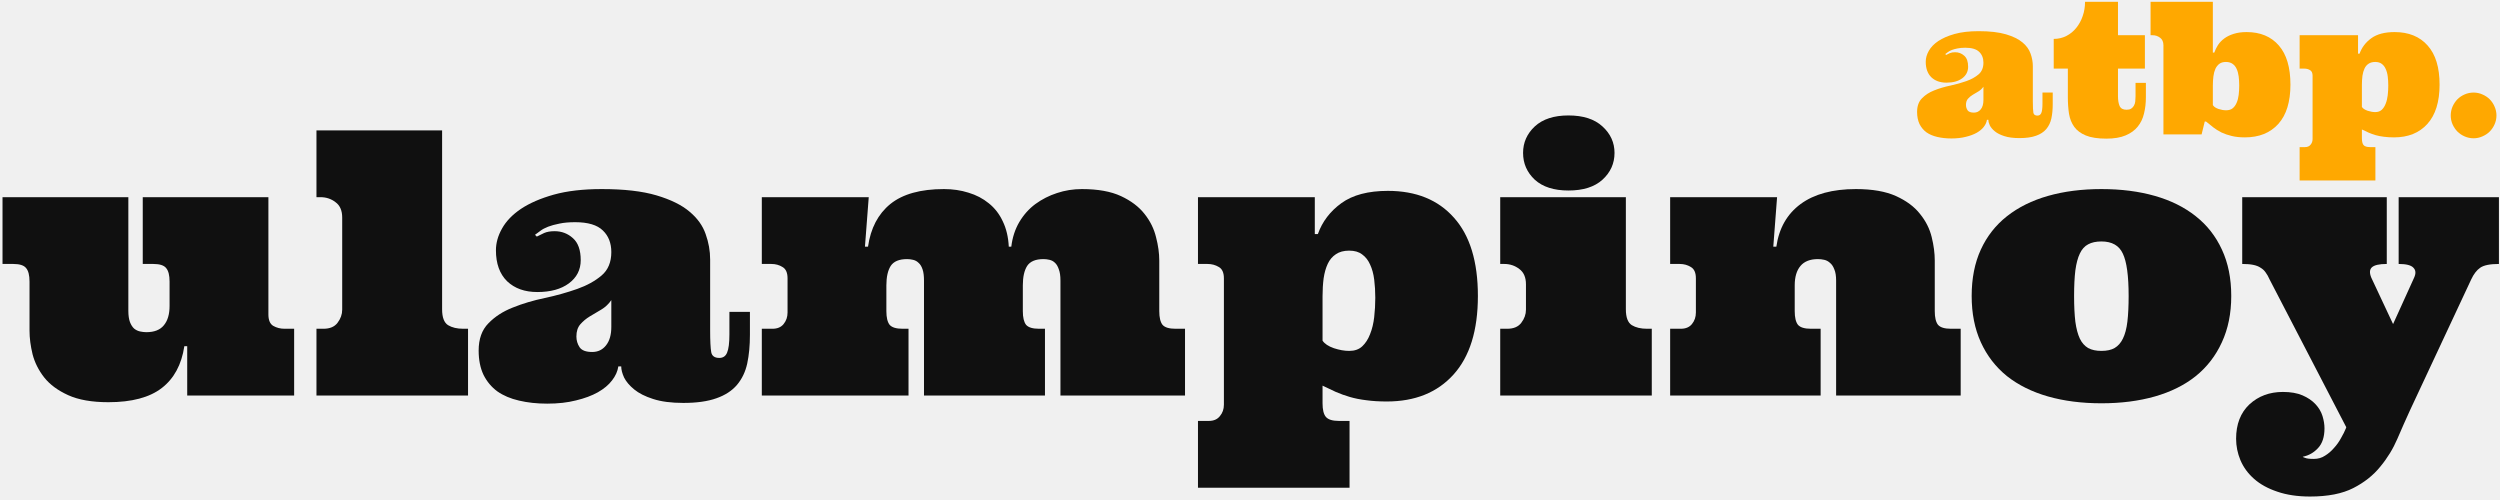
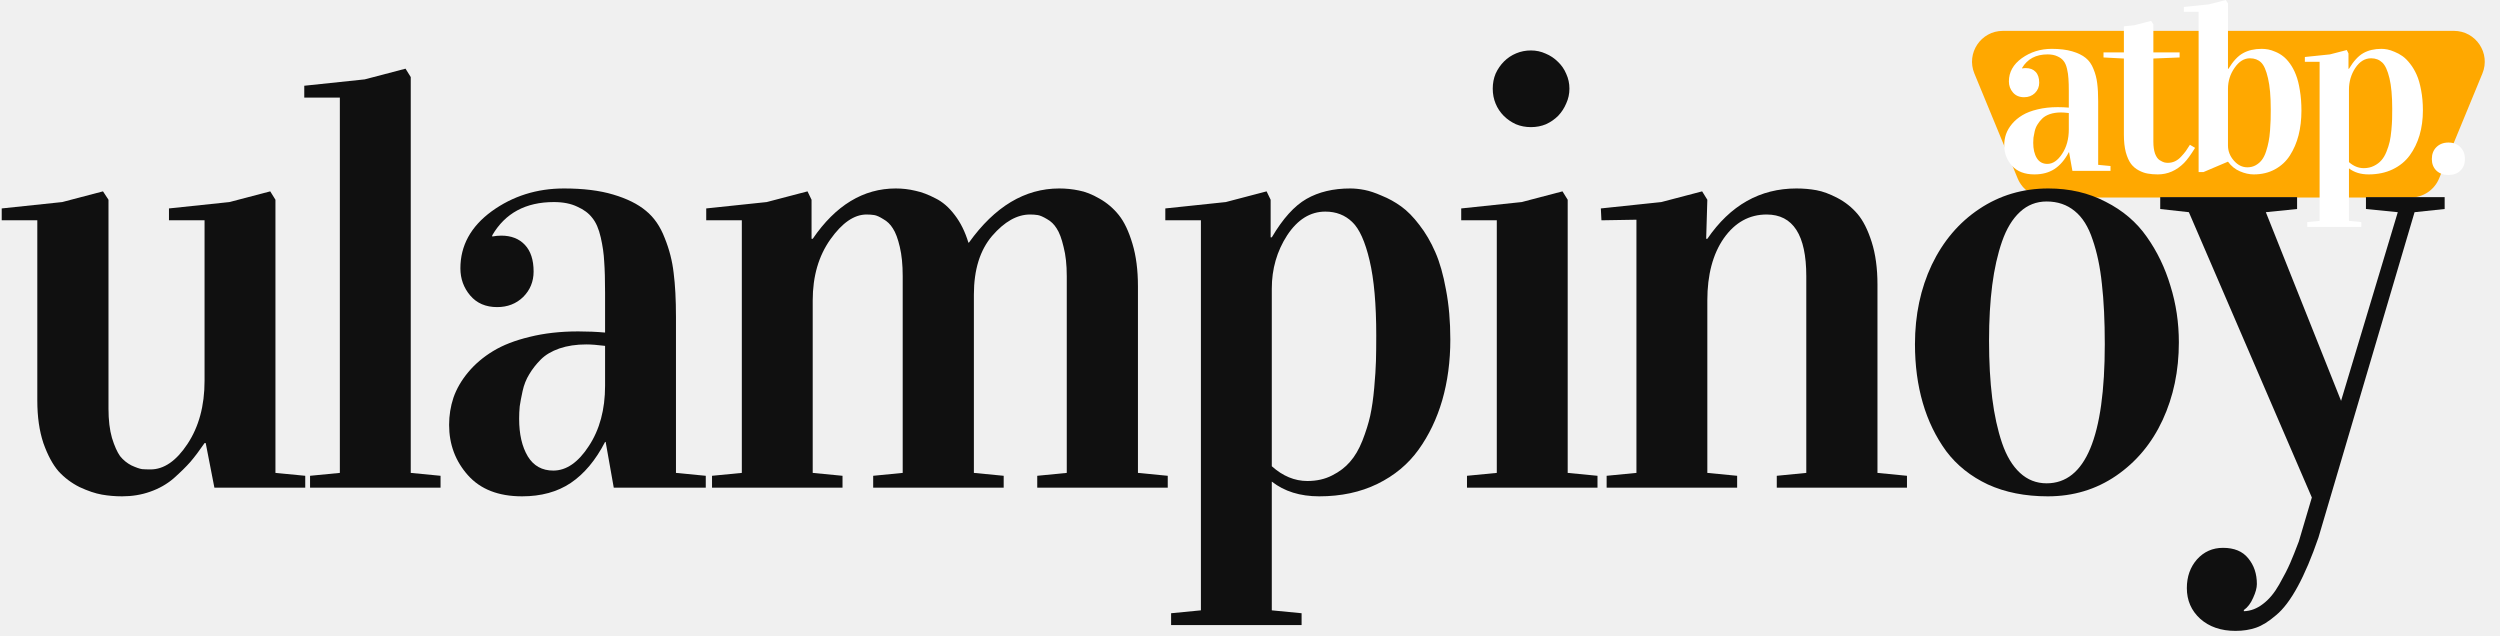
- <svg xmlns="http://www.w3.org/2000/svg" width="651" height="130" viewBox="0 0 651 130" fill="none">
-   <path d="M69.891 81.859C69.891 83.359 70.312 84.359 71.156 84.859C72.031 85.359 73.016 85.609 74.109 85.609H76.594V103H48.75V90.156H48C47.281 94.938 45.328 98.562 42.141 101.031C38.953 103.5 34.312 104.734 28.219 104.734C23.938 104.734 20.453 104.125 17.766 102.906C15.078 101.688 13 100.156 11.531 98.312C10.062 96.438 9.047 94.422 8.484 92.266C7.953 90.078 7.688 88.031 7.688 86.125V73.328C7.688 71.672 7.391 70.5 6.797 69.812C6.234 69.094 5.125 68.734 3.469 68.734H0.656V51.344H33.422V80.922C33.422 82.141 33.562 83.125 33.844 83.875C34.125 84.594 34.484 85.156 34.922 85.562C35.391 85.938 35.906 86.188 36.469 86.312C37.062 86.438 37.609 86.5 38.109 86.5C40.172 86.5 41.688 85.906 42.656 84.719C43.656 83.531 44.156 81.844 44.156 79.656V73.328C44.156 71.672 43.859 70.5 43.266 69.812C42.703 69.094 41.594 68.734 39.938 68.734H37.172V51.344H69.891V81.859Z" fill="#101010" />
-   <path d="M115.125 33.953V80.547C115.125 82.641 115.641 84.016 116.672 84.672C117.703 85.297 119.016 85.609 120.609 85.609H121.875V103H82.406V85.609H84.234C85.891 85.609 87.109 85.094 87.891 84.062C88.703 83 89.109 81.859 89.109 80.641V56.641C89.109 54.828 88.531 53.5 87.375 52.656C86.25 51.781 84.938 51.344 83.438 51.344H82.406V33.953H115.125Z" fill="#101010" />
-   <path d="M149.766 57.859C148.172 57.859 146.797 57.984 145.641 58.234C144.516 58.453 143.547 58.719 142.734 59.031C141.922 59.344 141.25 59.703 140.719 60.109C140.188 60.484 139.719 60.828 139.312 61.141L139.781 61.609C140.375 61.297 141.016 60.984 141.703 60.672C142.422 60.359 143.328 60.203 144.422 60.203C146.266 60.203 147.859 60.812 149.203 62.031C150.547 63.219 151.219 65.125 151.219 67.75C151.219 70.25 150.188 72.266 148.125 73.797C146.094 75.297 143.359 76.047 139.922 76.047C136.641 76.047 134.016 75.109 132.047 73.234C130.109 71.328 129.141 68.641 129.141 65.172C129.141 63.266 129.672 61.375 130.734 59.5C131.797 57.594 133.438 55.891 135.656 54.391C137.906 52.891 140.75 51.656 144.188 50.688C147.656 49.719 151.828 49.234 156.703 49.234C162.516 49.234 167.266 49.781 170.953 50.875C174.641 51.969 177.5 53.375 179.531 55.094C181.594 56.812 183 58.766 183.75 60.953C184.531 63.141 184.922 65.344 184.922 67.562V85.891C184.922 88.734 185.016 90.672 185.203 91.703C185.391 92.703 186.094 93.203 187.312 93.203C188.281 93.203 188.953 92.75 189.328 91.844C189.734 90.906 189.938 89.312 189.938 87.062V81.203H195.281V87.156C195.281 89.969 195.047 92.469 194.578 94.656C194.109 96.812 193.219 98.672 191.906 100.234C190.594 101.766 188.812 102.922 186.562 103.703C184.312 104.516 181.438 104.922 177.938 104.922C174.781 104.922 172.156 104.578 170.062 103.891C168 103.234 166.359 102.406 165.141 101.406C163.922 100.406 163.047 99.375 162.516 98.312C162.016 97.219 161.766 96.25 161.766 95.406H161.016C160.828 96.688 160.281 97.906 159.375 99.062C158.5 100.219 157.266 101.25 155.672 102.156C154.109 103.031 152.219 103.734 150 104.266C147.812 104.828 145.312 105.109 142.5 105.109C139.812 105.109 137.359 104.844 135.141 104.312C132.953 103.812 131.078 103.016 129.516 101.922C127.984 100.797 126.781 99.359 125.906 97.609C125.062 95.828 124.641 93.719 124.641 91.281C124.641 88.281 125.484 85.922 127.172 84.203C128.859 82.453 130.984 81.078 133.547 80.078C136.109 79.047 138.891 78.219 141.891 77.594C144.922 76.938 147.719 76.156 150.281 75.25C152.844 74.344 154.969 73.172 156.656 71.734C158.344 70.297 159.188 68.266 159.188 65.641C159.188 63.297 158.453 61.422 156.984 60.016C155.516 58.578 153.109 57.859 149.766 57.859ZM159.188 78.156C158.5 79.156 157.641 79.969 156.609 80.594C155.578 81.188 154.578 81.781 153.609 82.375C152.672 82.938 151.844 83.625 151.125 84.438C150.438 85.219 150.094 86.281 150.094 87.625C150.094 88.656 150.375 89.594 150.938 90.438C151.5 91.25 152.594 91.656 154.219 91.656C155.688 91.656 156.875 91.094 157.781 89.969C158.719 88.812 159.188 87.203 159.188 85.141V78.156Z" fill="#101010" />
-   <path d="M266.344 81.016C266.344 82.672 266.625 83.859 267.188 84.578C267.781 85.266 268.906 85.609 270.562 85.609H272.109V103H240.609V73.047C240.609 71.828 240.484 70.859 240.234 70.141C239.984 69.391 239.641 68.828 239.203 68.453C238.797 68.047 238.312 67.781 237.75 67.656C237.219 67.531 236.703 67.469 236.203 67.469C234.141 67.469 232.719 68.062 231.938 69.25C231.188 70.438 230.812 72.125 230.812 74.312V81.016C230.812 82.672 231.094 83.859 231.656 84.578C232.25 85.266 233.375 85.609 235.031 85.609H236.578V103H198.375V85.609H201.141C202.422 85.609 203.391 85.203 204.047 84.391C204.734 83.547 205.078 82.547 205.078 81.391V72.484C205.078 71.016 204.641 70.031 203.766 69.531C202.922 69 201.953 68.734 200.859 68.734H198.375V51.344H226.219L225.234 64.234H226.031C226.719 59.422 228.656 55.719 231.844 53.125C235.062 50.531 239.719 49.234 245.812 49.234C248.094 49.234 250.219 49.547 252.188 50.172C254.188 50.766 255.953 51.688 257.484 52.938C259.047 54.188 260.266 55.766 261.141 57.672C262.047 59.547 262.562 61.734 262.688 64.234H263.344C263.625 61.859 264.312 59.734 265.406 57.859C266.531 55.953 267.938 54.375 269.625 53.125C271.344 51.875 273.219 50.922 275.25 50.266C277.312 49.578 279.469 49.234 281.719 49.234C285.875 49.234 289.266 49.844 291.891 51.062C294.516 52.281 296.562 53.828 298.031 55.703C299.5 57.547 300.5 59.562 301.031 61.75C301.594 63.906 301.875 65.938 301.875 67.844V81.016C301.875 82.672 302.156 83.859 302.719 84.578C303.312 85.266 304.438 85.609 306.094 85.609H308.578V103H276.141V73.047C276.141 71.828 276 70.859 275.719 70.141C275.469 69.391 275.141 68.828 274.734 68.453C274.328 68.047 273.844 67.781 273.281 67.656C272.75 67.531 272.234 67.469 271.734 67.469C269.672 67.469 268.25 68.062 267.469 69.25C266.719 70.438 266.344 72.125 266.344 74.312V81.016Z" fill="#101010" />
-   <path d="M361.125 104.547C359.125 104.547 357.344 104.438 355.781 104.219C354.219 104.031 352.797 103.75 351.516 103.375C350.234 103 349.016 102.562 347.859 102.062C346.703 101.531 345.547 100.984 344.391 100.422V105.016C344.391 106.672 344.672 107.844 345.234 108.531C345.828 109.25 346.969 109.609 348.656 109.609H351.422V127H311.953V109.609H314.766C316.047 109.609 317.016 109.188 317.672 108.344C318.359 107.531 318.703 106.547 318.703 105.391V72.484C318.703 71.016 318.266 70.031 317.391 69.531C316.516 69 315.531 68.734 314.438 68.734H311.953V51.344H342.375V60.953H343.172C344.328 57.703 346.375 55.016 349.312 52.891C352.25 50.766 356.281 49.703 361.406 49.703C368.75 49.703 374.484 52.031 378.609 56.688C382.766 61.312 384.844 68.109 384.844 77.078C384.844 86.047 382.719 92.875 378.469 97.562C374.25 102.219 368.469 104.547 361.125 104.547ZM358.125 77.547C358.125 75.891 358.031 74.312 357.844 72.812C357.656 71.312 357.297 70 356.766 68.875C356.266 67.75 355.578 66.875 354.703 66.25C353.859 65.594 352.734 65.266 351.328 65.266C349.922 65.266 348.766 65.578 347.859 66.203C346.953 66.797 346.25 67.625 345.75 68.688C345.25 69.75 344.891 71.016 344.672 72.484C344.484 73.953 344.391 75.516 344.391 77.172V88.703C344.922 89.516 345.906 90.172 347.344 90.672C348.781 91.141 350.109 91.375 351.328 91.375C352.734 91.375 353.859 90.984 354.703 90.203C355.578 89.391 356.266 88.328 356.766 87.016C357.297 85.703 357.656 84.219 357.844 82.562C358.031 80.906 358.125 79.234 358.125 77.547Z" fill="#101010" />
-   <path d="M423.375 51.344V80.547C423.375 82.641 423.891 84.016 424.922 84.672C425.953 85.297 427.266 85.609 428.859 85.609H430.125V103H390.656V85.609H392.484C394.141 85.609 395.359 85.094 396.141 84.062C396.953 83 397.359 81.859 397.359 80.641V74.031C397.359 72.219 396.781 70.891 395.625 70.047C394.5 69.172 393.188 68.734 391.688 68.734H390.656V51.344H423.375ZM396.609 39.812C396.609 37.125 397.625 34.828 399.656 32.922C401.719 31.016 404.641 30.062 408.422 30.062C412.266 30.062 415.219 31.016 417.281 32.922C419.375 34.828 420.422 37.125 420.422 39.812C420.422 42.562 419.375 44.891 417.281 46.797C415.219 48.672 412.266 49.609 408.422 49.609C404.641 49.609 401.719 48.672 399.656 46.797C397.625 44.891 396.609 42.562 396.609 39.812Z" fill="#101010" />
-   <path d="M478.125 73.047C478.125 71.828 477.969 70.859 477.656 70.141C477.375 69.391 477 68.828 476.531 68.453C476.094 68.047 475.594 67.781 475.031 67.656C474.469 67.531 473.922 67.469 473.391 67.469C471.359 67.469 469.844 68.062 468.844 69.25C467.844 70.438 467.344 72.125 467.344 74.312V81.016C467.344 82.672 467.625 83.859 468.188 84.578C468.781 85.266 469.906 85.609 471.562 85.609H474.094V103H434.906V85.609H437.672C438.953 85.609 439.922 85.203 440.578 84.391C441.266 83.547 441.609 82.547 441.609 81.391V72.484C441.609 71.016 441.172 70.031 440.297 69.531C439.453 69 438.484 68.734 437.391 68.734H434.906V51.344H462.75L461.766 64.234H462.562C463.25 59.422 465.359 55.719 468.891 53.125C472.422 50.531 477.219 49.234 483.281 49.234C487.562 49.234 491.047 49.844 493.734 51.062C496.422 52.281 498.5 53.828 499.969 55.703C501.469 57.547 502.484 59.562 503.016 61.75C503.547 63.906 503.812 65.938 503.812 67.844V81.016C503.812 82.672 504.094 83.859 504.656 84.578C505.25 85.266 506.375 85.609 508.031 85.609H510.562V103H478.125V73.047Z" fill="#101010" />
-   <path d="M513.422 77.078C513.422 72.484 514.219 68.453 515.812 64.984C517.406 61.516 519.672 58.625 522.609 56.312C525.578 53.969 529.141 52.203 533.297 51.016C537.453 49.828 542.094 49.234 547.219 49.234C552.344 49.234 556.984 49.828 561.141 51.016C565.297 52.203 568.844 53.969 571.781 56.312C574.719 58.625 576.984 61.516 578.578 64.984C580.203 68.453 581.016 72.484 581.016 77.078C581.016 81.609 580.203 85.625 578.578 89.125C576.984 92.625 574.719 95.562 571.781 97.938C568.844 100.281 565.297 102.047 561.141 103.234C556.984 104.422 552.344 105.016 547.219 105.016C542.094 105.016 537.453 104.422 533.297 103.234C529.141 102.047 525.578 100.281 522.609 97.938C519.672 95.562 517.406 92.625 515.812 89.125C514.219 85.625 513.422 81.609 513.422 77.078ZM540.094 77.078C540.094 79.703 540.203 81.938 540.422 83.781C540.672 85.594 541.062 87.062 541.594 88.188C542.125 89.281 542.844 90.094 543.75 90.625C544.656 91.125 545.812 91.375 547.219 91.375C548.625 91.375 549.766 91.125 550.641 90.625C551.547 90.094 552.266 89.281 552.797 88.188C553.359 87.062 553.75 85.594 553.969 83.781C554.188 81.938 554.297 79.703 554.297 77.078C554.297 71.828 553.797 68.156 552.797 66.062C551.828 63.938 549.969 62.875 547.219 62.875C545.812 62.875 544.656 63.125 543.75 63.625C542.844 64.094 542.125 64.891 541.594 66.016C541.062 67.109 540.672 68.578 540.422 70.422C540.203 72.234 540.094 74.453 540.094 77.078Z" fill="#101010" />
-   <path d="M627.562 106.844C626.5 109.156 625.406 111.625 624.281 114.25C623.156 116.875 621.672 119.297 619.828 121.516C618.016 123.766 615.672 125.625 612.797 127.094C609.922 128.562 606.172 129.297 601.547 129.297C598.297 129.297 595.453 128.875 593.016 128.031C590.578 127.219 588.562 126.109 586.969 124.703C585.375 123.297 584.188 121.672 583.406 119.828C582.656 118.016 582.281 116.156 582.281 114.25C582.281 110.469 583.438 107.484 585.75 105.297C588.094 103.141 591 102.062 594.469 102.062C596.5 102.062 598.203 102.359 599.578 102.953C600.953 103.547 602.078 104.312 602.953 105.25C603.828 106.188 604.438 107.219 604.781 108.344C605.125 109.469 605.297 110.531 605.297 111.531C605.297 113.781 604.734 115.5 603.609 116.688C602.516 117.875 601.188 118.625 599.625 118.938C599.75 119.062 599.953 119.156 600.234 119.219C600.609 119.406 601.375 119.5 602.531 119.5C603.625 119.5 604.594 119.219 605.438 118.656C606.312 118.125 607.094 117.453 607.781 116.641C608.5 115.859 609.109 115 609.609 114.062C610.141 113.156 610.562 112.312 610.875 111.531L610.969 111.25L591 72.766C590.688 72.047 590.344 71.438 589.969 70.938C589.625 70.438 589.188 70.031 588.656 69.719C588.156 69.375 587.516 69.125 586.734 68.969C585.984 68.812 585.031 68.734 583.875 68.734V51.344H621.516V68.734C619.547 68.734 618.25 69.031 617.625 69.625C617.031 70.188 616.984 71.078 617.484 72.297L623.156 84.391L628.641 72.297C629.141 71.203 629.078 70.344 628.453 69.719C627.859 69.062 626.578 68.734 624.609 68.734V51.344H650.719V68.734C648.406 68.734 646.781 69.062 645.844 69.719C644.938 70.344 644.156 71.359 643.5 72.766L627.562 106.844Z" fill="#101010" />
-   <path d="M511.773 12.43C510.977 12.43 510.289 12.492 509.711 12.617C509.148 12.727 508.664 12.859 508.258 13.016C507.852 13.172 507.516 13.352 507.25 13.555C506.984 13.742 506.75 13.914 506.547 14.07L506.781 14.305C507.078 14.148 507.398 13.992 507.742 13.836C508.102 13.68 508.555 13.602 509.102 13.602C510.023 13.602 510.82 13.906 511.492 14.516C512.164 15.109 512.5 16.062 512.5 17.375C512.5 18.625 511.984 19.633 510.953 20.398C509.938 21.148 508.57 21.523 506.852 21.523C505.211 21.523 503.898 21.055 502.914 20.117C501.945 19.164 501.461 17.82 501.461 16.086C501.461 15.133 501.727 14.188 502.258 13.25C502.789 12.297 503.609 11.445 504.719 10.695C505.844 9.945 507.266 9.328 508.984 8.844C510.719 8.359 512.805 8.117 515.242 8.117C518.148 8.117 520.523 8.391 522.367 8.938C524.211 9.484 525.641 10.188 526.656 11.047C527.688 11.906 528.391 12.883 528.766 13.977C529.156 15.07 529.352 16.172 529.352 17.281V26.445C529.352 27.867 529.398 28.836 529.492 29.352C529.586 29.852 529.938 30.102 530.547 30.102C531.031 30.102 531.367 29.875 531.555 29.422C531.758 28.953 531.859 28.156 531.859 27.031V24.102H534.531V27.078C534.531 28.484 534.414 29.734 534.18 30.828C533.945 31.906 533.5 32.836 532.844 33.617C532.188 34.383 531.297 34.961 530.172 35.352C529.047 35.758 527.609 35.961 525.859 35.961C524.281 35.961 522.969 35.789 521.922 35.445C520.891 35.117 520.07 34.703 519.461 34.203C518.852 33.703 518.414 33.188 518.148 32.656C517.898 32.109 517.773 31.625 517.773 31.203H517.398C517.305 31.844 517.031 32.453 516.578 33.031C516.141 33.609 515.523 34.125 514.727 34.578C513.945 35.016 513 35.367 511.891 35.633C510.797 35.914 509.547 36.055 508.141 36.055C506.797 36.055 505.57 35.922 504.461 35.656C503.367 35.406 502.43 35.008 501.648 34.461C500.883 33.898 500.281 33.18 499.844 32.305C499.422 31.414 499.211 30.359 499.211 29.141C499.211 27.641 499.633 26.461 500.477 25.602C501.32 24.727 502.383 24.039 503.664 23.539C504.945 23.023 506.336 22.609 507.836 22.297C509.352 21.969 510.75 21.578 512.031 21.125C513.312 20.672 514.375 20.086 515.219 19.367C516.062 18.648 516.484 17.633 516.484 16.32C516.484 15.148 516.117 14.211 515.383 13.508C514.648 12.789 513.445 12.43 511.773 12.43ZM516.484 22.578C516.141 23.078 515.711 23.484 515.195 23.797C514.68 24.094 514.18 24.391 513.695 24.688C513.227 24.969 512.812 25.312 512.453 25.719C512.109 26.109 511.938 26.641 511.938 27.312C511.938 27.828 512.078 28.297 512.359 28.719C512.641 29.125 513.188 29.328 514 29.328C514.734 29.328 515.328 29.047 515.781 28.484C516.25 27.906 516.484 27.102 516.484 26.07V22.578Z" fill="#FFA800" />
-   <path d="M551.523 0.477V9.172H558.531V17.867H551.523V25.062C551.523 26.094 551.664 26.938 551.945 27.594C552.242 28.25 552.844 28.578 553.75 28.578C554.25 28.578 554.648 28.484 554.945 28.297C555.258 28.094 555.5 27.836 555.672 27.523C555.859 27.195 555.977 26.828 556.023 26.422C556.07 26 556.094 25.547 556.094 25.062V21.57H558.789V25.344C558.789 26.859 558.625 28.273 558.297 29.586C557.984 30.898 557.438 32.031 556.656 32.984C555.891 33.938 554.844 34.695 553.516 35.258C552.188 35.82 550.516 36.102 548.5 36.102C546.266 36.102 544.484 35.828 543.156 35.281C541.828 34.734 540.82 33.984 540.133 33.031C539.445 32.078 538.992 30.945 538.773 29.633C538.57 28.32 538.469 26.891 538.469 25.344V17.867H534.789V10.133C535.961 10.133 537.047 9.883 538.047 9.383C539.062 8.867 539.93 8.164 540.648 7.273C541.383 6.367 541.945 5.336 542.336 4.18C542.742 3.023 542.945 1.789 542.945 0.477H551.523Z" fill="#FFA800" />
-   <path d="M576.227 27.359C576.477 27.781 576.961 28.117 577.68 28.367C578.398 28.602 579.062 28.719 579.672 28.719C580.375 28.719 580.945 28.547 581.383 28.203C581.82 27.844 582.164 27.367 582.414 26.773C582.68 26.18 582.859 25.492 582.953 24.711C583.047 23.93 583.094 23.117 583.094 22.273C583.094 21.445 583.047 20.656 582.953 19.906C582.859 19.156 582.68 18.5 582.414 17.938C582.164 17.375 581.812 16.938 581.359 16.625C580.906 16.297 580.328 16.133 579.625 16.133C578.922 16.133 578.352 16.297 577.914 16.625C577.492 16.938 577.148 17.375 576.883 17.938C576.633 18.5 576.461 19.156 576.367 19.906C576.273 20.656 576.227 21.445 576.227 22.273V27.359ZM585.016 8.352C588.594 8.352 591.391 9.516 593.406 11.844C595.422 14.156 596.43 17.555 596.43 22.039C596.43 26.523 595.375 29.938 593.266 32.281C591.156 34.609 588.258 35.773 584.57 35.773C583.258 35.773 582.102 35.648 581.102 35.398C580.117 35.164 579.234 34.859 578.453 34.484C577.672 34.094 576.961 33.648 576.32 33.148C575.68 32.648 575.055 32.148 574.445 31.648H574.117L573.297 35H563.359V11.82C563.359 10.914 563.07 10.25 562.492 9.828C561.914 9.391 561.258 9.172 560.523 9.172H560.008V0.477H576.227V9.406V13.695H576.602C576.836 13.023 577.156 12.367 577.562 11.727C577.984 11.086 578.531 10.516 579.203 10.016C579.875 9.516 580.688 9.117 581.641 8.82C582.609 8.508 583.734 8.352 585.016 8.352Z" fill="#FFA800" />
-   <path d="M623.406 35.773C622.406 35.773 621.516 35.719 620.734 35.609C619.953 35.516 619.242 35.375 618.602 35.188C617.961 35 617.352 34.781 616.773 34.531C616.195 34.266 615.617 33.992 615.039 33.711V36.008C615.039 36.836 615.18 37.422 615.461 37.766C615.758 38.125 616.328 38.305 617.172 38.305H618.555V47H598.82V38.305H600.227C600.867 38.305 601.352 38.094 601.68 37.672C602.023 37.266 602.195 36.773 602.195 36.195V19.742C602.195 19.008 601.977 18.516 601.539 18.266C601.102 18 600.609 17.867 600.062 17.867H598.82V9.172H614.031V13.977H614.43C615.008 12.352 616.031 11.008 617.5 9.945C618.969 8.883 620.984 8.352 623.547 8.352C627.219 8.352 630.086 9.516 632.148 11.844C634.227 14.156 635.266 17.555 635.266 22.039C635.266 26.523 634.203 29.938 632.078 32.281C629.969 34.609 627.078 35.773 623.406 35.773ZM621.906 22.273C621.906 21.445 621.859 20.656 621.766 19.906C621.672 19.156 621.492 18.5 621.227 17.938C620.977 17.375 620.633 16.938 620.195 16.625C619.773 16.297 619.211 16.133 618.508 16.133C617.805 16.133 617.227 16.289 616.773 16.602C616.32 16.898 615.969 17.312 615.719 17.844C615.469 18.375 615.289 19.008 615.18 19.742C615.086 20.477 615.039 21.258 615.039 22.086V27.852C615.305 28.258 615.797 28.586 616.516 28.836C617.234 29.07 617.898 29.188 618.508 29.188C619.211 29.188 619.773 28.992 620.195 28.602C620.633 28.195 620.977 27.664 621.227 27.008C621.492 26.352 621.672 25.609 621.766 24.781C621.859 23.953 621.906 23.117 621.906 22.273Z" fill="#FFA800" />
-   <path d="M638.172 30.055C638.172 29.258 638.328 28.492 638.641 27.758C638.969 27.023 639.391 26.391 639.906 25.859C640.438 25.328 641.062 24.906 641.781 24.594C642.516 24.266 643.297 24.102 644.125 24.102C644.922 24.102 645.688 24.266 646.422 24.594C647.156 24.906 647.789 25.328 648.32 25.859C648.852 26.391 649.273 27.023 649.586 27.758C649.914 28.492 650.078 29.258 650.078 30.055C650.078 30.883 649.914 31.656 649.586 32.375C649.273 33.094 648.852 33.719 648.32 34.25C647.789 34.781 647.156 35.203 646.422 35.516C645.688 35.844 644.922 36.008 644.125 36.008C643.297 36.008 642.516 35.844 641.781 35.516C641.062 35.203 640.438 34.781 639.906 34.25C639.391 33.719 638.969 33.094 638.641 32.375C638.328 31.656 638.172 30.883 638.172 30.055Z" fill="#FFA800" />
+ <svg xmlns="http://www.w3.org/2000/svg" width="405" height="103" viewBox="0 0 405 103" fill="none">
+   <path d="M319.85 11.907C318.492 8.616 320.911 5 324.472 5H397.528C401.089 5 403.508 8.616 402.15 11.907L395.137 28.907C394.365 30.779 392.54 32 390.515 32H331.485C329.46 32 327.635 30.779 326.863 28.907L319.85 11.907Z" fill="#FFA800" />
+   <path d="M0.278 35.688V33.766L10.075 32.734L16.684 31L17.575 32.359V66.203C17.575 68.047 17.762 69.625 18.137 70.938C18.544 72.25 18.981 73.234 19.45 73.891C19.95 74.516 20.559 75.016 21.278 75.391C22.028 75.734 22.606 75.938 23.012 76C23.419 76.031 23.872 76.047 24.372 76.047C26.559 76.047 28.559 74.672 30.372 71.922C32.216 69.141 33.138 65.734 33.138 61.703V35.688H27.372V33.766L37.169 32.734L43.778 31L44.622 32.359V76.609L49.45 77.078V79H34.731L33.325 71.781H33.138C32.325 72.969 31.559 73.984 30.841 74.828C30.122 75.641 29.216 76.531 28.122 77.5C27.028 78.438 25.762 79.156 24.325 79.656C22.919 80.156 21.403 80.406 19.778 80.406C18.653 80.406 17.559 80.312 16.497 80.125C15.434 79.938 14.231 79.531 12.887 78.906C11.575 78.25 10.434 77.391 9.466 76.328C8.528 75.234 7.716 73.719 7.028 71.781C6.372 69.812 6.044 67.516 6.044 64.891V35.688H0.278Z" fill="#101010" />
+   <path d="M49.291 15.812V13.891L59.087 12.859L65.697 11.125L66.541 12.484V76.609L71.369 77.078V79H50.228V77.078L55.056 76.609V15.812H49.291Z" fill="#101010" />
+   <path d="M72.756 68.828C72.756 67.297 72.991 65.828 73.459 64.422C73.959 62.984 74.756 61.609 75.85 60.297C76.944 58.984 78.287 57.844 79.881 56.875C81.475 55.906 83.444 55.141 85.787 54.578C88.162 53.984 90.787 53.688 93.662 53.688C95.194 53.688 96.647 53.75 98.022 53.875V47.406C98.022 45.344 97.975 43.672 97.881 42.391C97.819 41.109 97.631 39.797 97.319 38.453C97.006 37.078 96.553 36.031 95.959 35.312C95.397 34.562 94.584 33.953 93.522 33.484C92.491 32.984 91.225 32.734 89.725 32.734C85.162 32.734 81.834 34.531 79.741 38.125V38.312C80.272 38.219 80.756 38.172 81.194 38.172C82.819 38.172 84.1 38.672 85.037 39.672C85.975 40.672 86.444 42.109 86.444 43.984C86.444 45.609 85.881 46.984 84.756 48.109C83.631 49.203 82.225 49.75 80.537 49.75C78.694 49.75 77.241 49.125 76.178 47.875C75.116 46.625 74.584 45.156 74.584 43.469C74.584 39.781 76.272 36.703 79.647 34.234C83.053 31.766 86.959 30.531 91.366 30.531C94.491 30.531 97.147 30.859 99.334 31.516C101.553 32.172 103.319 33.047 104.631 34.141C105.944 35.203 106.959 36.672 107.678 38.547C108.428 40.391 108.913 42.281 109.131 44.219C109.381 46.156 109.506 48.531 109.506 51.344V76.609L114.334 77.078V79H99.428L98.116 71.594H98.022C96.491 74.562 94.631 76.781 92.444 78.25C90.287 79.688 87.662 80.406 84.569 80.406C80.756 80.406 77.834 79.266 75.803 76.984C73.772 74.703 72.756 71.984 72.756 68.828ZM84.1 67.844C84.1 70.344 84.569 72.375 85.506 73.938C86.444 75.469 87.819 76.234 89.631 76.234C91.756 76.234 93.678 74.906 95.397 72.25C97.147 69.594 98.022 66.344 98.022 62.5V56.031C96.772 55.875 95.756 55.797 94.975 55.797C93.35 55.797 91.897 56.016 90.616 56.453C89.366 56.891 88.366 57.484 87.616 58.234C86.866 58.984 86.241 59.781 85.741 60.625C85.241 61.438 84.881 62.344 84.662 63.344C84.444 64.344 84.287 65.172 84.194 65.828C84.131 66.484 84.1 67.156 84.1 67.844Z" fill="#101010" />
+   <path d="M114.409 35.688V33.766L124.206 32.734L130.816 31L131.472 32.359V38.688H131.659C135.378 33.25 139.863 30.531 145.113 30.531C146.206 30.531 147.269 30.656 148.3 30.906C149.331 31.125 150.409 31.531 151.534 32.125C152.691 32.688 153.738 33.594 154.675 34.844C155.613 36.062 156.347 37.547 156.878 39.297H156.972C161.159 33.453 166.034 30.531 171.597 30.531C172.691 30.531 173.753 30.641 174.784 30.859C175.816 31.047 176.925 31.484 178.113 32.172C179.331 32.859 180.378 33.75 181.253 34.844C182.128 35.938 182.863 37.484 183.456 39.484C184.05 41.453 184.347 43.75 184.347 46.375V76.609L189.175 77.078V79H168.034V77.078L172.816 76.609V44.734C172.816 42.891 172.644 41.312 172.3 40C171.988 38.656 171.613 37.656 171.175 37C170.769 36.344 170.253 35.844 169.628 35.5C169.003 35.125 168.503 34.906 168.128 34.844C167.753 34.781 167.331 34.75 166.863 34.75C164.769 34.75 162.722 35.906 160.722 38.219C158.753 40.531 157.769 43.703 157.769 47.734V76.609L162.597 77.078V79H141.456V77.078L146.238 76.609V44.734C146.238 42.891 146.081 41.312 145.769 40C145.456 38.656 145.081 37.656 144.644 37C144.238 36.344 143.722 35.844 143.097 35.5C142.503 35.125 142.019 34.906 141.644 34.844C141.269 34.781 140.847 34.75 140.378 34.75C138.378 34.75 136.425 36.094 134.519 38.781C132.613 41.469 131.659 44.766 131.659 48.672V76.609L136.488 77.078V79H115.347V77.078L120.175 76.609V35.688H114.409Z" fill="#101010" />
+   <path d="M188.781 35.688V33.766L198.578 32.734L205.188 31L205.844 32.359V38.453H206.031C207.813 35.422 209.688 33.344 211.656 32.219C213.625 31.094 215.984 30.531 218.734 30.531C219.453 30.531 220.219 30.609 221.031 30.766C221.844 30.922 222.781 31.234 223.844 31.703C224.938 32.141 225.984 32.719 226.984 33.438C227.984 34.156 228.969 35.156 229.938 36.438C230.938 37.719 231.797 39.188 232.516 40.844C233.234 42.469 233.813 44.5 234.25 46.938C234.719 49.375 234.953 52.062 234.953 55C234.953 58.531 234.516 61.812 233.641 64.844C232.766 67.844 231.484 70.516 229.797 72.859C228.109 75.203 225.891 77.047 223.141 78.391C220.391 79.734 217.25 80.406 213.719 80.406C210.625 80.406 208.063 79.609 206.031 78.016V98.875L210.859 99.344V101.266H189.719V99.344L194.547 98.875V35.688H188.781ZM206.031 75.531C207.813 77.125 209.734 77.922 211.797 77.922C213.297 77.922 214.625 77.625 215.781 77.031C216.969 76.438 217.938 75.703 218.688 74.828C219.469 73.953 220.141 72.812 220.703 71.406C221.266 69.969 221.688 68.625 221.969 67.375C222.25 66.094 222.469 64.578 222.625 62.828C222.781 61.078 222.875 59.625 222.906 58.469C222.938 57.312 222.953 55.938 222.953 54.344C222.953 49.281 222.594 45.234 221.875 42.203C221.156 39.141 220.219 37.062 219.063 35.969C217.906 34.844 216.453 34.281 214.703 34.281C212.266 34.281 210.203 35.562 208.516 38.125C206.859 40.688 206.031 43.562 206.031 46.75V75.531Z" fill="#101010" />
+   <path d="M236.716 35.688V33.766L246.513 32.734L253.122 31L253.966 32.359V76.609L258.794 77.078V79H237.653V77.078L242.481 76.609V35.688H236.716ZM241.825 14.359C241.825 13.484 241.981 12.672 242.294 11.922C242.638 11.172 243.091 10.516 243.653 9.953C244.216 9.391 244.872 8.953 245.622 8.641C246.372 8.328 247.169 8.172 248.013 8.172C248.856 8.172 249.653 8.344 250.403 8.688C251.153 9 251.809 9.438 252.372 10C252.966 10.562 253.419 11.219 253.731 11.969C254.075 12.719 254.247 13.516 254.247 14.359C254.247 15.203 254.075 16 253.731 16.75C253.419 17.5 252.981 18.172 252.419 18.766C251.856 19.328 251.2 19.781 250.45 20.125C249.7 20.438 248.888 20.594 248.013 20.594C247.138 20.594 246.325 20.438 245.575 20.125C244.825 19.781 244.169 19.328 243.606 18.766C243.044 18.203 242.606 17.547 242.294 16.797C241.981 16.047 241.825 15.234 241.825 14.359Z" fill="#101010" />
+   <path d="M259.338 33.766L269.134 32.734L275.744 31L276.588 32.359L276.4 38.688H276.588C280.306 33.25 285.119 30.531 291.025 30.531C292.15 30.531 293.228 30.625 294.259 30.812C295.291 31 296.431 31.422 297.681 32.078C298.931 32.734 300.009 33.594 300.916 34.656C301.822 35.719 302.588 37.234 303.213 39.203C303.838 41.172 304.15 43.469 304.15 46.094V76.609L308.931 77.078V79H287.838V77.078L292.619 76.609V44.734C292.619 38.078 290.478 34.75 286.197 34.75C283.384 34.75 281.072 36.031 279.259 38.594C277.478 41.156 276.588 44.516 276.588 48.672V76.609L281.416 77.078V79H260.275V77.078L265.103 76.609V35.594L259.431 35.688L259.338 33.766Z" fill="#101010" />
+   <path d="M310.225 55.75C310.225 51.031 311.131 46.75 312.944 42.906C314.788 39.062 317.35 36.047 320.631 33.859C323.944 31.641 327.678 30.531 331.834 30.531C335.272 30.531 338.366 31.25 341.116 32.688C343.897 34.094 346.116 35.984 347.772 38.359C349.459 40.734 350.741 43.391 351.616 46.328C352.522 49.234 352.975 52.281 352.975 55.469C352.975 60.062 352.1 64.25 350.35 68.031C348.6 71.812 346.084 74.828 342.803 77.078C339.553 79.297 335.866 80.406 331.741 80.406C328.084 80.406 324.85 79.766 322.038 78.484C319.256 77.172 317.006 75.375 315.288 73.094C313.6 70.781 312.334 68.172 311.491 65.266C310.647 62.359 310.225 59.188 310.225 55.75ZM322.225 55.188C322.225 58.656 322.397 61.766 322.741 64.516C323.084 67.234 323.616 69.656 324.334 71.781C325.053 73.875 326.022 75.484 327.241 76.609C328.459 77.734 329.897 78.297 331.553 78.297C337.834 78.297 340.975 70.781 340.975 55.75C340.975 51.969 340.819 48.719 340.506 46C340.225 43.281 339.725 40.891 339.006 38.828C338.319 36.734 337.35 35.188 336.1 34.188C334.85 33.156 333.334 32.641 331.553 32.641C329.897 32.641 328.459 33.203 327.241 34.328C326.022 35.453 325.053 37.047 324.334 39.109C323.616 41.172 323.084 43.531 322.741 46.188C322.397 48.844 322.225 51.844 322.225 55.188Z" fill="#101010" />
+   <path d="M354.269 95.266C354.269 93.422 354.816 91.875 355.909 90.625C357.034 89.375 358.441 88.75 360.128 88.75C361.941 88.75 363.3 89.312 364.206 90.438C365.144 91.562 365.613 92.953 365.613 94.609C365.613 95.234 365.409 95.984 365.003 96.859C364.628 97.734 364.128 98.391 363.503 98.828V99.016C364.597 98.984 365.628 98.594 366.597 97.844C367.566 97.125 368.441 96.078 369.222 94.703C370.003 93.328 370.597 92.172 371.003 91.234C371.409 90.297 371.878 89.125 372.409 87.719L374.519 80.594L354.597 34.375L349.956 33.859V31.938H372.128V33.859L367.066 34.375L379.253 64.938L388.441 34.375L383.284 33.859V31.938H396.034V33.859L391.159 34.375L375.597 87.062C374.503 90.25 373.378 92.906 372.222 95.031C371.066 97.156 369.894 98.703 368.706 99.672C367.55 100.672 366.472 101.344 365.472 101.688C364.472 102.031 363.363 102.203 362.144 102.203C359.8 102.203 357.894 101.547 356.425 100.234C354.988 98.922 354.269 97.266 354.269 95.266Z" fill="#101010" />
+   <path d="M324.684 23.531C324.684 22.907 324.781 22.308 324.975 21.735C325.182 21.148 325.512 20.588 325.965 20.052C326.418 19.517 326.974 19.052 327.634 18.657C328.294 18.262 329.11 17.95 330.08 17.72C331.064 17.478 332.151 17.357 333.342 17.357C333.976 17.357 334.578 17.383 335.147 17.433V14.796C335.147 13.954 335.128 13.273 335.089 12.75C335.063 12.228 334.986 11.692 334.856 11.145C334.727 10.584 334.539 10.157 334.293 9.864C334.06 9.558 333.724 9.309 333.284 9.118C332.857 8.914 332.332 8.812 331.711 8.812C329.822 8.812 328.443 9.545 327.576 11.011V11.087C327.796 11.049 327.997 11.03 328.178 11.03C328.851 11.03 329.382 11.234 329.77 11.642C330.158 12.049 330.352 12.636 330.352 13.4C330.352 14.063 330.119 14.623 329.653 15.082C329.187 15.528 328.605 15.751 327.906 15.751C327.143 15.751 326.541 15.496 326.101 14.987C325.661 14.477 325.441 13.878 325.441 13.19C325.441 11.686 326.14 10.431 327.537 9.424C328.948 8.417 330.566 7.914 332.391 7.914C333.685 7.914 334.785 8.048 335.691 8.315C336.61 8.583 337.341 8.94 337.885 9.386C338.428 9.819 338.849 10.418 339.147 11.183C339.457 11.935 339.658 12.706 339.748 13.496C339.852 14.286 339.904 15.254 339.904 16.401V26.705L341.903 26.896V27.68H335.73L335.186 24.659H335.147C334.513 25.87 333.743 26.775 332.837 27.374C331.944 27.96 330.857 28.253 329.576 28.253C327.997 28.253 326.787 27.788 325.945 26.858C325.104 25.927 324.684 24.819 324.684 23.531ZM329.382 23.13C329.382 24.149 329.576 24.978 329.964 25.615C330.352 26.239 330.922 26.552 331.672 26.552C332.552 26.552 333.348 26.01 334.06 24.927C334.785 23.844 335.147 22.518 335.147 20.951V18.313C334.63 18.249 334.209 18.217 333.885 18.217C333.212 18.217 332.611 18.306 332.08 18.485C331.562 18.663 331.148 18.905 330.838 19.211C330.527 19.517 330.268 19.842 330.061 20.186C329.854 20.517 329.705 20.887 329.615 21.295C329.524 21.703 329.459 22.04 329.42 22.308C329.395 22.576 329.382 22.85 329.382 23.13Z" fill="white" />
+   <path d="M340.769 9.309V8.487H344.07V4.263L345.739 4.091L348.477 3.383L348.845 3.938V8.487H353.097V9.309L348.845 9.481V22.939C348.845 23.716 348.936 24.366 349.117 24.889C349.311 25.398 349.557 25.749 349.855 25.94C350.166 26.131 350.411 26.252 350.593 26.303C350.787 26.354 350.987 26.38 351.194 26.38C351.596 26.38 351.977 26.297 352.34 26.131C352.715 25.953 353.052 25.698 353.349 25.366C353.66 25.035 353.912 24.736 354.106 24.468C354.301 24.188 354.521 23.85 354.767 23.455L355.601 23.952C354.915 25.073 354.32 25.889 353.815 26.399C352.586 27.635 351.169 28.253 349.564 28.253C348.955 28.253 348.412 28.208 347.933 28.119C347.467 28.043 346.982 27.871 346.477 27.603C345.972 27.335 345.552 26.979 345.215 26.533C344.879 26.074 344.6 25.449 344.38 24.659C344.173 23.856 344.07 22.92 344.07 21.849V9.481L340.769 9.309Z" fill="white" />
+   <path d="M353.788 1.912V1.128L357.846 0.707L360.583 0L360.932 0.554V11.145H361.01C361.748 9.921 362.531 9.08 363.359 8.621C364.2 8.15 365.21 7.914 366.387 7.914C366.737 7.914 367.086 7.946 367.436 8.009C367.785 8.073 368.18 8.201 368.62 8.392C369.06 8.57 369.468 8.806 369.843 9.099C370.231 9.392 370.613 9.8 370.988 10.322C371.364 10.845 371.681 11.444 371.94 12.119C372.211 12.795 372.425 13.636 372.58 14.643C372.749 15.637 372.833 16.733 372.833 17.93C372.833 19.358 372.677 20.683 372.367 21.907C372.056 23.117 371.59 24.207 370.969 25.175C370.361 26.131 369.552 26.883 368.542 27.431C367.546 27.979 366.4 28.253 365.106 28.253C364.381 28.253 363.637 28.087 362.874 27.756C362.11 27.437 361.463 26.915 360.932 26.189L356.972 27.871H356.176V1.912H353.788ZM360.932 23.57C360.932 24.474 361.249 25.29 361.884 26.017C362.518 26.743 363.249 27.106 364.077 27.106C364.582 27.106 365.035 26.991 365.436 26.762C365.837 26.533 366.167 26.246 366.426 25.902C366.698 25.545 366.925 25.086 367.106 24.525C367.287 23.965 367.423 23.442 367.513 22.958C367.617 22.461 367.695 21.862 367.746 21.161C367.798 20.447 367.83 19.861 367.843 19.402C367.856 18.944 367.863 18.389 367.863 17.739C367.863 15.611 367.714 13.923 367.416 12.674C367.132 11.412 366.756 10.558 366.29 10.112C365.824 9.666 365.223 9.443 364.485 9.443C363.54 9.443 362.712 9.959 362 10.992C361.288 12.011 360.932 13.145 360.932 14.394V23.57Z" fill="white" />
+   <path d="M373.388 10.017V9.233L377.445 8.812L380.183 8.105L380.454 8.659V11.145H380.532C381.27 9.908 382.046 9.061 382.862 8.602C383.677 8.143 384.654 7.914 385.793 7.914C386.091 7.914 386.408 7.946 386.744 8.009C387.081 8.073 387.469 8.201 387.909 8.392C388.362 8.57 388.796 8.806 389.21 9.099C389.624 9.392 390.032 9.8 390.433 10.322C390.847 10.845 391.203 11.444 391.501 12.119C391.798 12.782 392.038 13.61 392.219 14.604C392.413 15.598 392.51 16.694 392.51 17.892C392.51 19.332 392.329 20.67 391.967 21.907C391.604 23.13 391.074 24.22 390.375 25.175C389.676 26.131 388.757 26.883 387.618 27.431C386.479 27.979 385.178 28.253 383.716 28.253C382.435 28.253 381.373 27.928 380.532 27.278V35.785L382.532 35.976V36.76H373.776V35.976L375.776 35.785V10.017H373.388ZM380.532 26.265C381.27 26.915 382.066 27.24 382.92 27.24C383.541 27.24 384.091 27.119 384.57 26.877C385.062 26.634 385.463 26.335 385.774 25.978C386.097 25.621 386.375 25.156 386.608 24.583C386.841 23.997 387.016 23.449 387.133 22.939C387.249 22.416 387.34 21.798 387.404 21.085C387.469 20.371 387.508 19.778 387.521 19.307C387.534 18.835 387.54 18.275 387.54 17.625C387.54 15.56 387.391 13.91 387.094 12.674C386.796 11.425 386.408 10.577 385.929 10.131C385.45 9.673 384.848 9.443 384.124 9.443C383.114 9.443 382.26 9.966 381.561 11.011C380.875 12.056 380.532 13.228 380.532 14.528V26.265Z" fill="white" />
+   <path d="M393.958 25.768C393.958 24.965 394.204 24.322 394.696 23.837C395.201 23.34 395.848 23.092 396.637 23.092C397.453 23.092 398.1 23.34 398.579 23.837C399.071 24.322 399.316 24.965 399.316 25.768C399.316 26.545 399.071 27.17 398.579 27.641C398.1 28.113 397.453 28.349 396.637 28.349C395.848 28.349 395.201 28.113 394.696 27.641C394.204 27.157 393.958 26.533 393.958 25.768Z" fill="white" />
</svg>
